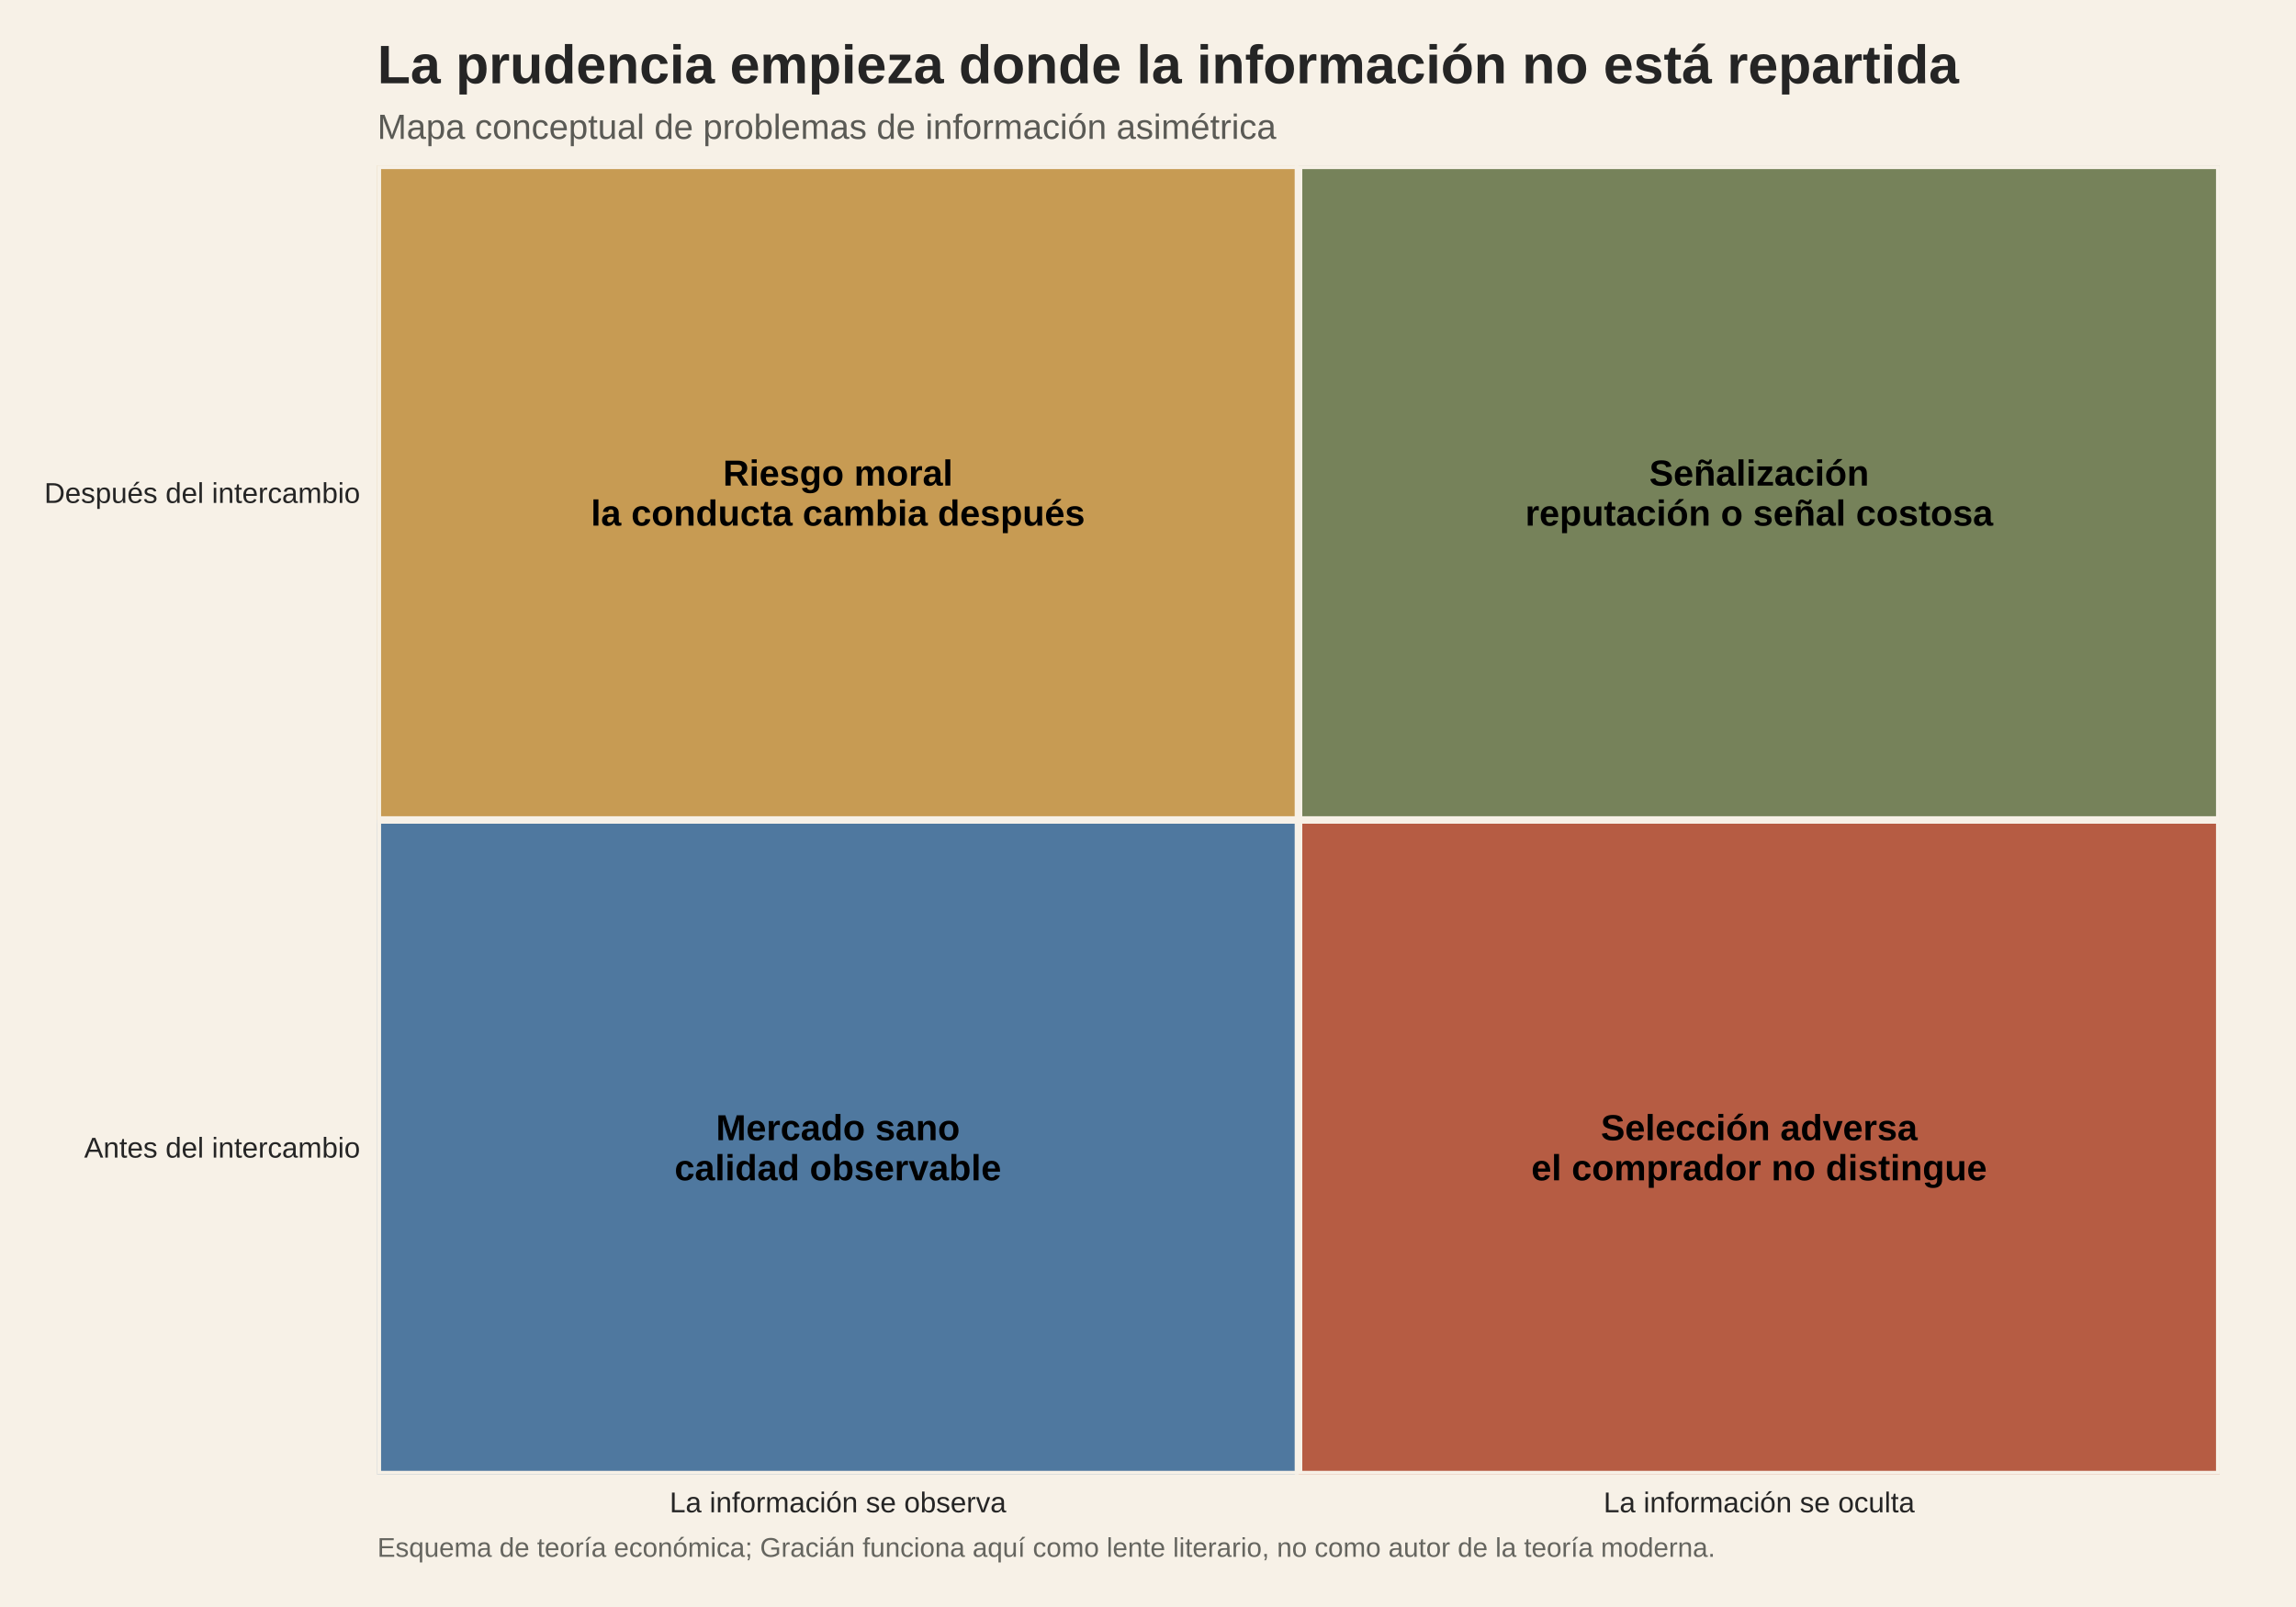
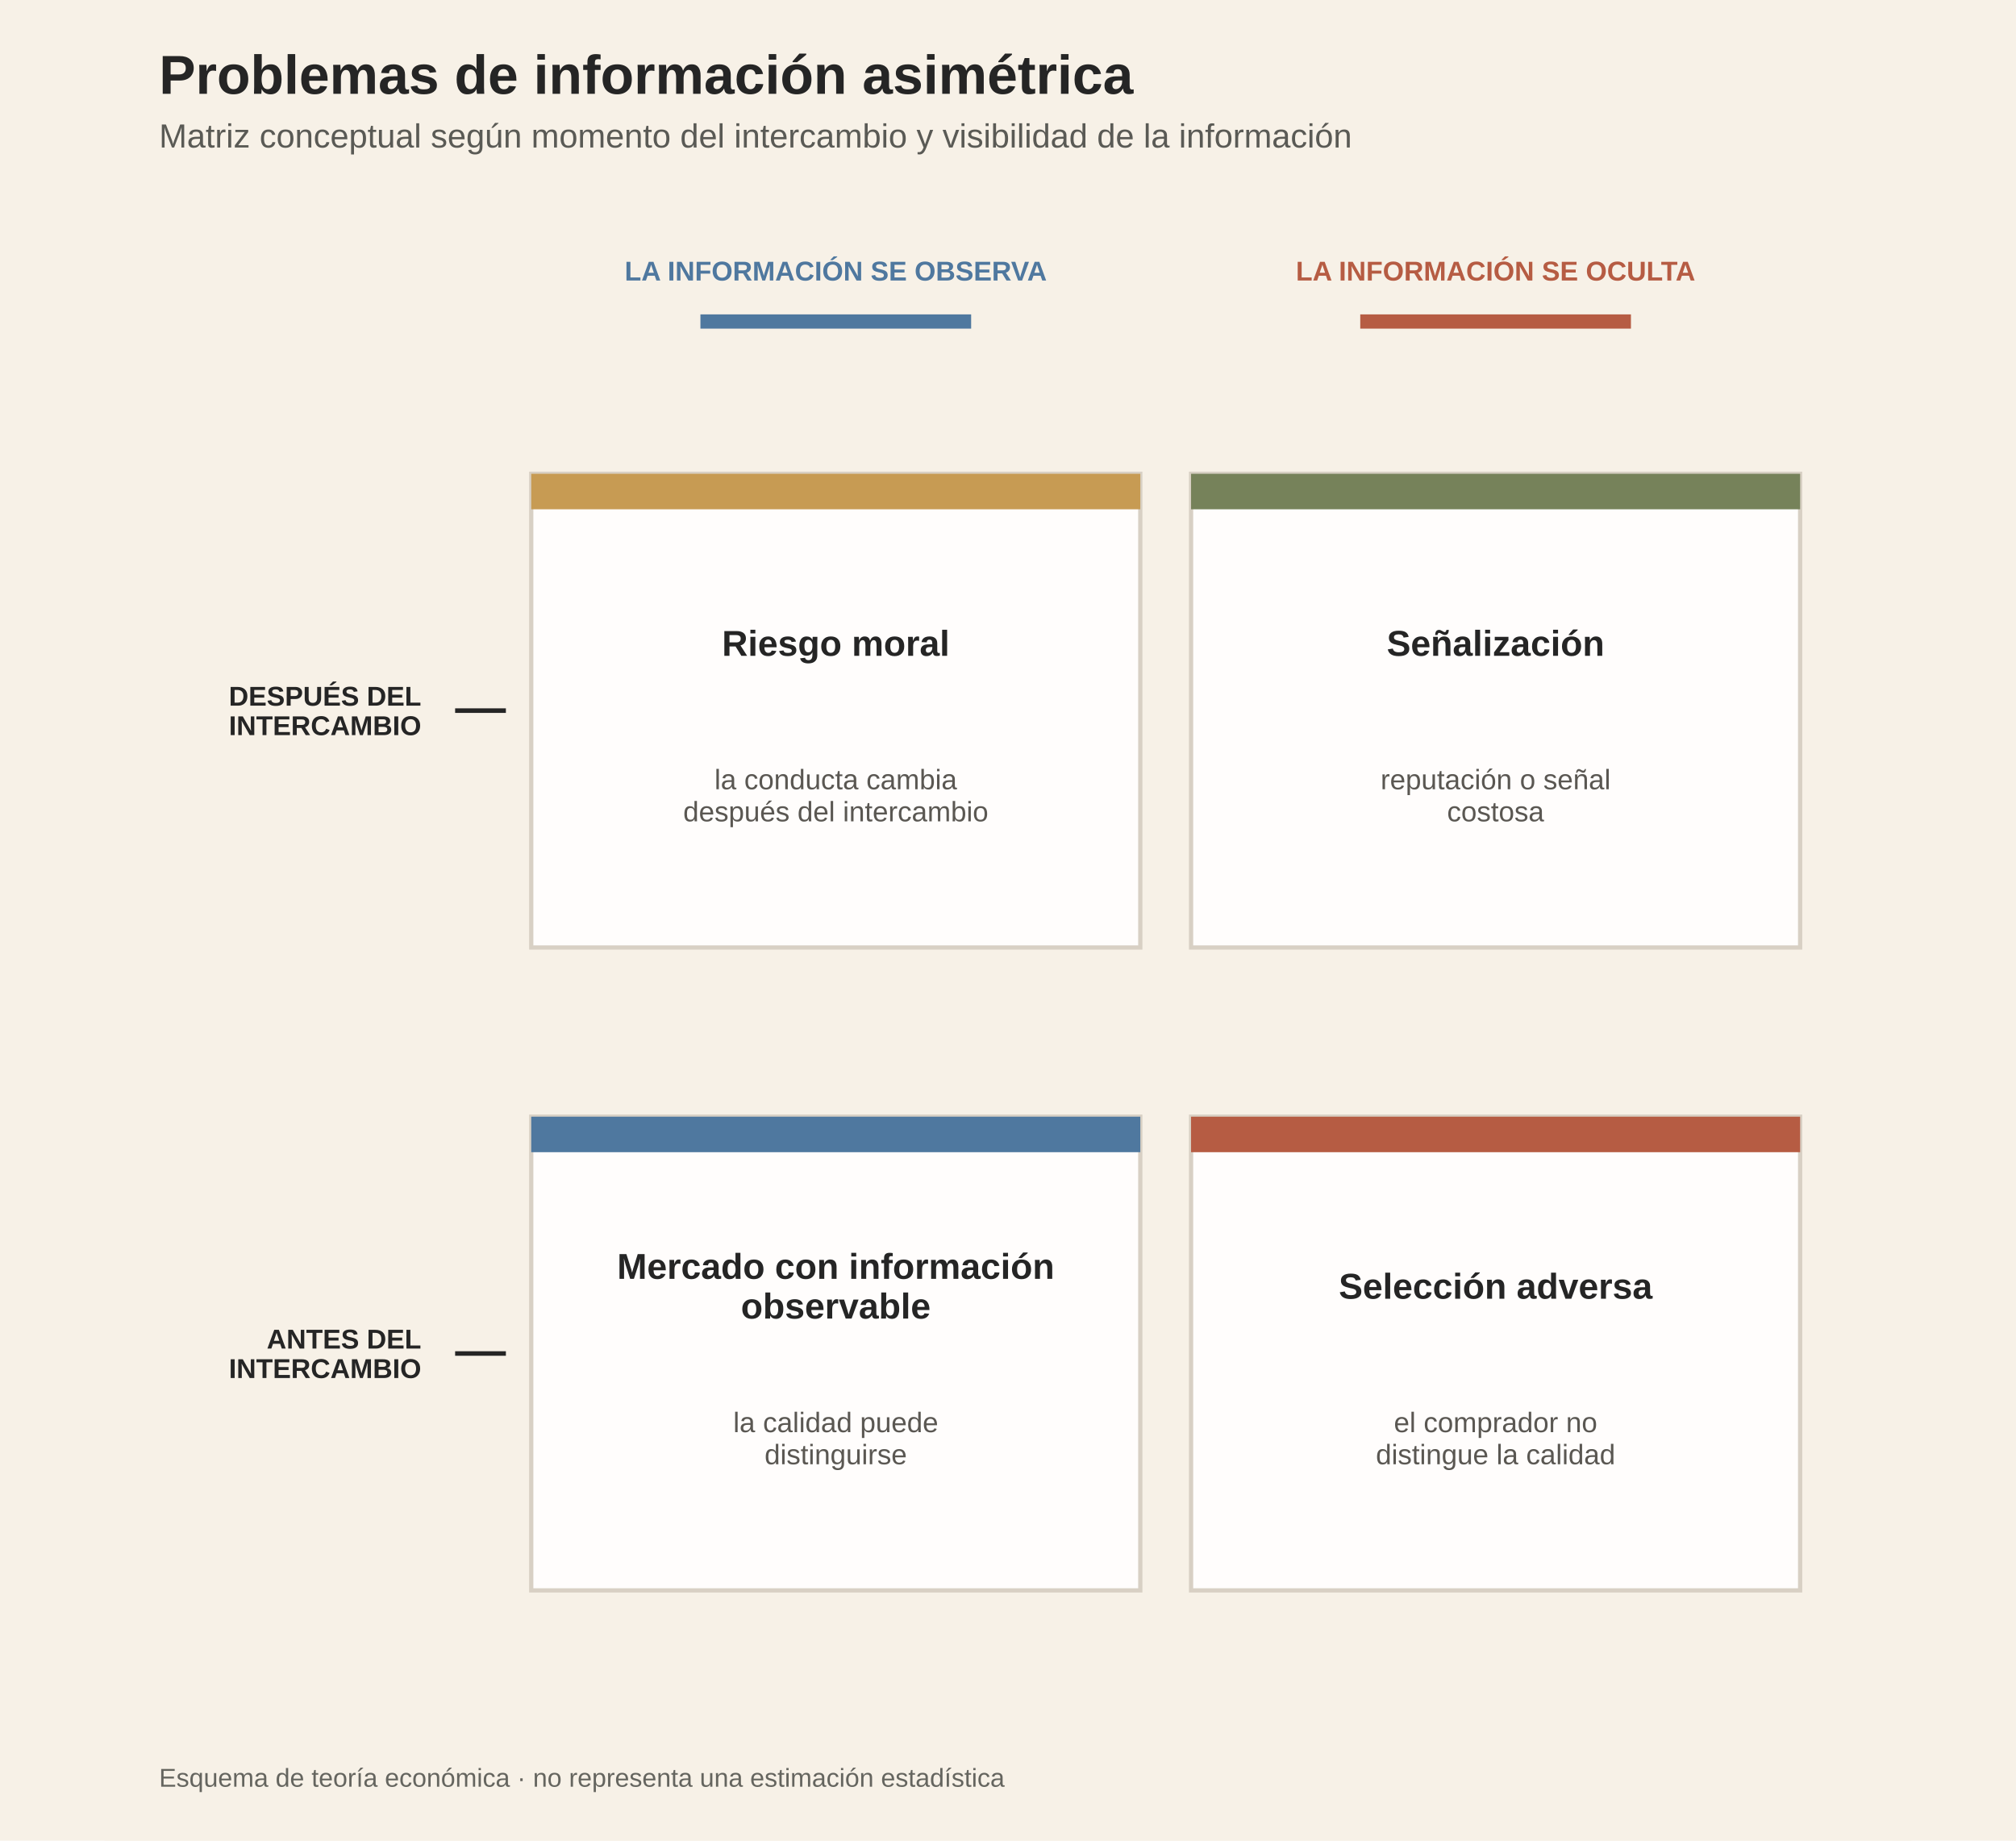
- <svg xmlns="http://www.w3.org/2000/svg" width="720.00pt" height="504.00pt" viewBox="0 0 720.00 504.00">
+ <svg xmlns="http://www.w3.org/2000/svg" width="662.40pt" height="604.80pt" viewBox="0 0 662.40 604.80">
  <g class="svglite">
    <defs>
      <style type="text/css">
    .svglite line, .svglite polyline, .svglite polygon, .svglite path, .svglite rect, .svglite circle {
      fill: none;
      stroke: #000000;
      stroke-linecap: round;
      stroke-linejoin: round;
      stroke-miterlimit: 10.00;
    }
    .svglite text {
      white-space: pre;
    }
    .svglite g.glyphgroup path {
      fill: inherit;
      stroke: none;
    }
  </style>
    </defs>
    <rect width="100%" height="100%" style="stroke: none; fill: #F7F1E7;" />
    <defs>
-       <clipPath id="cpMC4wMHw3MjAuMDB8MC4wMHw1MDQuMDA=">
-         <rect x="0.00" y="0.00" width="720.00" height="504.00" />
+       <clipPath id="cpMC4wMHw2NjIuNDB8MC4wMHw2MDQuODA=">
+         <rect x="0.00" y="0.00" width="662.40" height="604.80" />
      </clipPath>
    </defs>
-     <g clip-path="url(#cpMC4wMHw3MjAuMDB8MC4wMHw1MDQuMDA=)">
-       <rect x="0.00" y="0.00" width="720.00" height="504.00" style="stroke-width: 1.16; stroke: none; fill: #F7F1E7;" />
-     </g>
+     <g clip-path="url(#cpMC4wMHw2NjIuNDB8MC4wMHw2MDQuODA=)">
+ </g>
    <defs>
-       <clipPath id="cpMTE4LjMzfDY5Ni4wOXw1MS44NXw0NjIuNDg=">
-         <rect x="118.33" y="51.85" width="577.76" height="410.63" />
+       <clipPath id="cpMzQuMzN8NjI4LjA3fDAuMDB8NjA0Ljgw">
+         <rect x="34.33" y="0.00" width="593.75" height="604.80" />
      </clipPath>
    </defs>
-     <g clip-path="url(#cpMTE4LjMzfDY5Ni4wOXw1MS44NXw0NjIuNDg=)">
-       <rect x="118.33" y="51.85" width="577.76" height="410.63" style="stroke-width: 1.16; stroke: none; fill: #F7F1E7;" />
-       <rect x="118.33" y="257.17" width="288.88" height="205.31" style="stroke-width: 2.35; stroke: #F7F1E7; stroke-linecap: butt; stroke-linejoin: miter; fill: #4F789F;" />
-       <rect x="407.21" y="257.17" width="288.88" height="205.31" style="stroke-width: 2.35; stroke: #F7F1E7; stroke-linecap: butt; stroke-linejoin: miter; fill: #B65C43;" />
-       <rect x="118.33" y="51.85" width="288.88" height="205.31" style="stroke-width: 2.35; stroke: #F7F1E7; stroke-linecap: butt; stroke-linejoin: miter; fill: #C79B53;" />
-       <rect x="407.21" y="51.85" width="288.88" height="205.31" style="stroke-width: 2.35; stroke: #F7F1E7; stroke-linecap: butt; stroke-linejoin: miter; fill: #76825A;" />
-       <text x="262.77" y="357.61" text-anchor="middle" style="font-size: 11.38px; font-weight: bold; font-family: &quot;Arial&quot;;" textLength="76.50px" lengthAdjust="spacingAndGlyphs">Mercado sano</text>
-       <text x="262.77" y="370.18" text-anchor="middle" style="font-size: 11.38px; font-weight: bold; font-family: &quot;Arial&quot;;" textLength="102.44px" lengthAdjust="spacingAndGlyphs">calidad observable</text>
-       <text x="551.65" y="357.61" text-anchor="middle" style="font-size: 11.38px; font-weight: bold; font-family: &quot;Arial&quot;;" textLength="99.30px" lengthAdjust="spacingAndGlyphs">Selección adversa</text>
-       <text x="551.65" y="370.18" text-anchor="middle" style="font-size: 11.38px; font-weight: bold; font-family: &quot;Arial&quot;;" textLength="142.84px" lengthAdjust="spacingAndGlyphs">el comprador no distingue</text>
-       <text x="262.77" y="152.30" text-anchor="middle" style="font-size: 11.38px; font-weight: bold; font-family: &quot;Arial&quot;;" textLength="72.06px" lengthAdjust="spacingAndGlyphs">Riesgo moral</text>
-       <text x="262.77" y="164.86" text-anchor="middle" style="font-size: 11.38px; font-weight: bold; font-family: &quot;Arial&quot;;" textLength="154.91px" lengthAdjust="spacingAndGlyphs">la conducta cambia después</text>
-       <text x="551.65" y="152.30" text-anchor="middle" style="font-size: 11.38px; font-weight: bold; font-family: &quot;Arial&quot;;" textLength="68.92px" lengthAdjust="spacingAndGlyphs">Señalización</text>
-       <text x="551.65" y="164.86" text-anchor="middle" style="font-size: 11.38px; font-weight: bold; font-family: &quot;Arial&quot;;" textLength="146.67px" lengthAdjust="spacingAndGlyphs">reputación o señal costosa</text>
+     <g clip-path="url(#cpMzQuMzN8NjI4LjA3fDAuMDB8NjA0Ljgw)">
+       <rect x="34.33" y="0.00" width="593.75" height="604.80" style="stroke-width: 0.00; stroke: none; fill: #F7F1E7;" />
    </g>
-     <g clip-path="url(#cpMC4wMHw3MjAuMDB8MC4wMHw1MDQuMDA=)">
-       <text x="112.95" y="363.05" text-anchor="end" style="font-size: 9.00px;fill: #252525; font-family: &quot;Arial&quot;;" textLength="86.50px" lengthAdjust="spacingAndGlyphs">Antes del intercambio</text>
-       <text x="112.95" y="157.73" text-anchor="end" style="font-size: 9.00px;fill: #252525; font-family: &quot;Arial&quot;;" textLength="99.00px" lengthAdjust="spacingAndGlyphs">Después del intercambio</text>
-       <text x="262.77" y="474.30" text-anchor="middle" style="font-size: 9.00px;fill: #252525; font-family: &quot;Arial&quot;;" textLength="105.50px" lengthAdjust="spacingAndGlyphs">La información se observa</text>
-       <text x="551.65" y="474.30" text-anchor="middle" style="font-size: 9.00px;fill: #252525; font-family: &quot;Arial&quot;;" textLength="97.50px" lengthAdjust="spacingAndGlyphs">La información se oculta</text>
-       <text x="118.33" y="43.56" style="font-size: 11.00px;fill: #5A5A55; font-family: &quot;Arial&quot;;" textLength="282.03px" lengthAdjust="spacingAndGlyphs">Mapa conceptual de problemas de información asimétrica</text>
-       <text x="118.33" y="26.12" style="font-size: 17.00px; font-weight: bold;fill: #252525; font-family: &quot;Arial&quot;;" textLength="495.92px" lengthAdjust="spacingAndGlyphs">La prudencia empieza donde la información no está repartida</text>
-       <text x="118.33" y="488.26" style="font-size: 8.50px;fill: #65655F; font-family: &quot;Arial&quot;;" textLength="419.86px" lengthAdjust="spacingAndGlyphs">Esquema de teoría económica; Gracián funciona aquí como lente literario, no como autor de la teoría moderna.</text>
+     <g clip-path="url(#cpMC4wMHw2NjIuNDB8MC4wMHw2MDQuODA=)">
+       <rect x="52.26" y="66.73" width="555.89" height="500.30" style="stroke-width: 0.00; stroke: none; fill: #F7F1E7;" />
+       <line x1="230.14" y1="105.64" x2="319.09" y2="105.64" style="stroke-width: 4.69; stroke: #4F789F; stroke-linecap: butt;" />
+       <line x1="446.94" y1="105.64" x2="535.88" y2="105.64" style="stroke-width: 4.69; stroke: #B65C43; stroke-linecap: butt;" />
+       <text x="274.61" y="92.17" text-anchor="middle" style="font-size: 8.96px; font-weight: bold;fill: #4F789F; font-family: &quot;Arial&quot;;" textLength="138.62px" lengthAdjust="spacingAndGlyphs">LA INFORMACIÓN SE OBSERVA</text>
+       <text x="491.41" y="92.17" text-anchor="middle" style="font-size: 8.96px; font-weight: bold;fill: #B65C43; font-family: &quot;Arial&quot;;" textLength="131.14px" lengthAdjust="spacingAndGlyphs">LA INFORMACIÓN SE OCULTA</text>
+       <line x1="149.54" y1="233.49" x2="166.22" y2="233.49" style="stroke-width: 1.49; stroke: #252525; stroke-linecap: butt;" />
+       <line x1="149.54" y1="444.73" x2="166.22" y2="444.73" style="stroke-width: 1.49; stroke: #252525; stroke-linecap: butt;" />
+       <text x="138.42" y="231.86" text-anchor="end" style="font-size: 8.96px; font-weight: bold;fill: #252525; font-family: &quot;Arial&quot;;" textLength="63.17px" lengthAdjust="spacingAndGlyphs">DESPUÉS DEL</text>
+       <text x="138.42" y="241.54" text-anchor="end" style="font-size: 8.96px; font-weight: bold;fill: #252525; font-family: &quot;Arial&quot;;" textLength="63.17px" lengthAdjust="spacingAndGlyphs">INTERCAMBIO</text>
+       <text x="138.42" y="443.10" text-anchor="end" style="font-size: 8.96px; font-weight: bold;fill: #252525; font-family: &quot;Arial&quot;;" textLength="50.73px" lengthAdjust="spacingAndGlyphs">ANTES DEL</text>
+       <text x="138.42" y="452.78" text-anchor="end" style="font-size: 8.96px; font-weight: bold;fill: #252525; font-family: &quot;Arial&quot;;" textLength="63.17px" lengthAdjust="spacingAndGlyphs">INTERCAMBIO</text>
+       <rect x="174.55" y="155.67" width="200.12" height="155.65" style="stroke-width: 1.39; stroke: #D8D0C4; stroke-linecap: butt; stroke-linejoin: miter; fill: #FFFDFC;" />
+       <rect x="391.35" y="155.67" width="200.12" height="155.65" style="stroke-width: 1.39; stroke: #D8D0C4; stroke-linecap: butt; stroke-linejoin: miter; fill: #FFFDFC;" />
+       <rect x="174.55" y="366.91" width="200.12" height="155.65" style="stroke-width: 1.39; stroke: #D8D0C4; stroke-linecap: butt; stroke-linejoin: miter; fill: #FFFDFC;" />
+       <rect x="391.35" y="366.91" width="200.12" height="155.65" style="stroke-width: 1.39; stroke: #D8D0C4; stroke-linecap: butt; stroke-linejoin: miter; fill: #FFFDFC;" />
+       <rect x="174.55" y="155.67" width="200.12" height="11.67" style="stroke-width: 1.16; stroke: none; stroke-linecap: butt; stroke-linejoin: miter; fill: #C79B53;" />
+       <rect x="391.35" y="155.67" width="200.12" height="11.67" style="stroke-width: 1.16; stroke: none; stroke-linecap: butt; stroke-linejoin: miter; fill: #76825A;" />
+       <rect x="174.55" y="366.91" width="200.12" height="11.67" style="stroke-width: 1.16; stroke: none; stroke-linecap: butt; stroke-linejoin: miter; fill: #4F789F;" />
+       <rect x="391.35" y="366.91" width="200.12" height="11.67" style="stroke-width: 1.16; stroke: none; stroke-linecap: butt; stroke-linejoin: miter; fill: #B65C43;" />
+       <text x="274.61" y="215.48" text-anchor="middle" style="font-size: 11.81px; font-weight: bold;fill: #252525; font-family: &quot;Arial&quot;;" textLength="74.73px" lengthAdjust="spacingAndGlyphs">Riesgo moral</text>
+       <text x="491.41" y="215.48" text-anchor="middle" style="font-size: 11.81px; font-weight: bold;fill: #252525; font-family: &quot;Arial&quot;;" textLength="71.48px" lengthAdjust="spacingAndGlyphs">Señalización</text>
+       <text x="274.61" y="420.20" text-anchor="middle" style="font-size: 11.81px; font-weight: bold;fill: #252525; font-family: &quot;Arial&quot;;" textLength="143.55px" lengthAdjust="spacingAndGlyphs">Mercado con información</text>
+       <text x="274.61" y="433.24" text-anchor="middle" style="font-size: 11.81px; font-weight: bold;fill: #252525; font-family: &quot;Arial&quot;;" textLength="62.30px" lengthAdjust="spacingAndGlyphs">observable</text>
+       <text x="491.41" y="426.72" text-anchor="middle" style="font-size: 11.81px; font-weight: bold;fill: #252525; font-family: &quot;Arial&quot;;" textLength="102.98px" lengthAdjust="spacingAndGlyphs">Selección adversa</text>
+       <text x="274.61" y="259.33" text-anchor="middle" style="font-size: 9.25px;fill: #5A5752; font-family: &quot;Arial&quot;;" textLength="79.61px" lengthAdjust="spacingAndGlyphs">la conducta cambia</text>
+       <text x="274.61" y="269.87" text-anchor="middle" style="font-size: 9.25px;fill: #5A5752; font-family: &quot;Arial&quot;;" textLength="100.16px" lengthAdjust="spacingAndGlyphs">después del intercambio</text>
+       <text x="491.41" y="259.33" text-anchor="middle" style="font-size: 9.25px;fill: #5A5752; font-family: &quot;Arial&quot;;" textLength="75.52px" lengthAdjust="spacingAndGlyphs">reputación o señal</text>
+       <text x="491.41" y="269.87" text-anchor="middle" style="font-size: 9.25px;fill: #5A5752; font-family: &quot;Arial&quot;;" textLength="31.86px" lengthAdjust="spacingAndGlyphs">costosa</text>
+       <text x="274.61" y="470.56" text-anchor="middle" style="font-size: 9.25px;fill: #5A5752; font-family: &quot;Arial&quot;;" textLength="67.30px" lengthAdjust="spacingAndGlyphs">la calidad puede</text>
+       <text x="274.61" y="481.11" text-anchor="middle" style="font-size: 9.25px;fill: #5A5752; font-family: &quot;Arial&quot;;" textLength="46.73px" lengthAdjust="spacingAndGlyphs">distinguirse</text>
+       <text x="491.41" y="470.56" text-anchor="middle" style="font-size: 9.25px;fill: #5A5752; font-family: &quot;Arial&quot;;" textLength="66.77px" lengthAdjust="spacingAndGlyphs">el comprador no</text>
+       <text x="491.41" y="481.11" text-anchor="middle" style="font-size: 9.25px;fill: #5A5752; font-family: &quot;Arial&quot;;" textLength="78.58px" lengthAdjust="spacingAndGlyphs">distingue la calidad</text>
+       <text x="52.26" y="48.47" style="font-size: 11.00px;fill: #5A5A55; font-family: &quot;Arial&quot;;" textLength="392.12px" lengthAdjust="spacingAndGlyphs">Matriz conceptual según momento del intercambio y visibilidad de la información</text>
+       <text x="52.26" y="30.82" style="font-size: 18.00px; font-weight: bold;fill: #252525; font-family: &quot;Arial&quot;;" textLength="320.17px" lengthAdjust="spacingAndGlyphs">Problemas de información asimétrica</text>
+       <text x="52.26" y="587.07" style="font-size: 8.50px;fill: #65655F; font-family: &quot;Arial&quot;;" textLength="278.02px" lengthAdjust="spacingAndGlyphs">Esquema de teoría económica · no representa una estimación estadística</text>
    </g>
  </g>
</svg>
